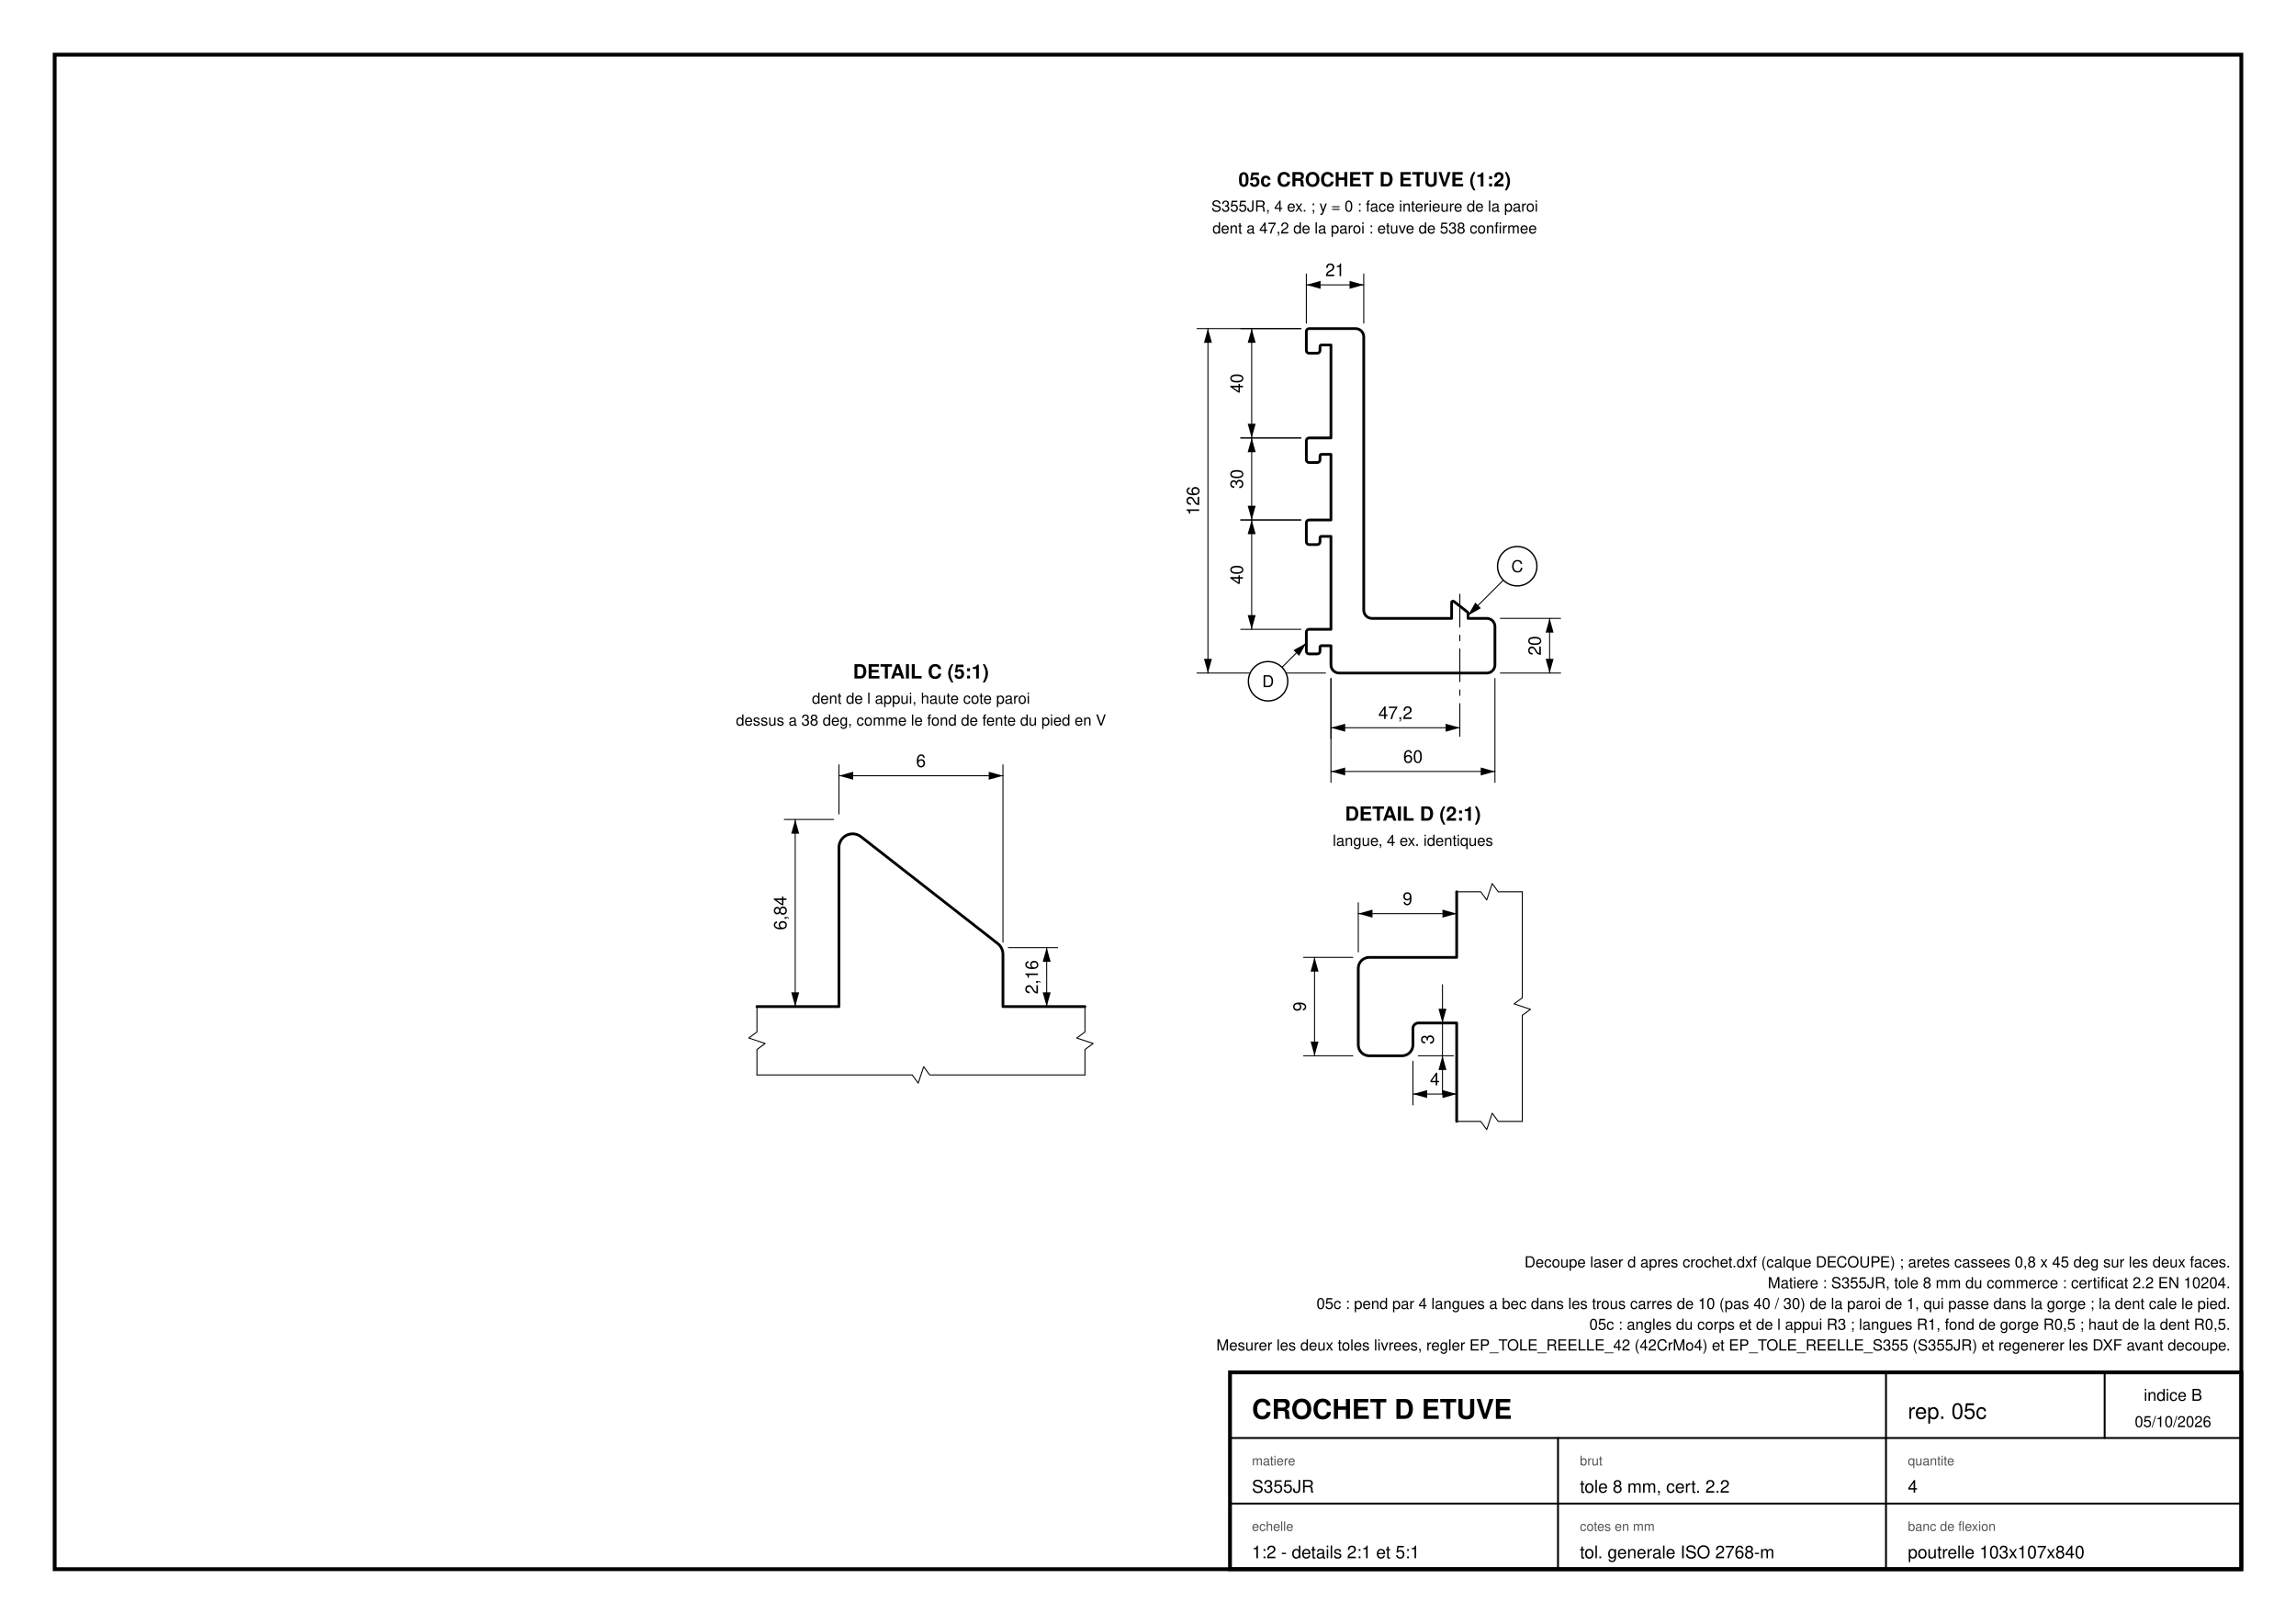
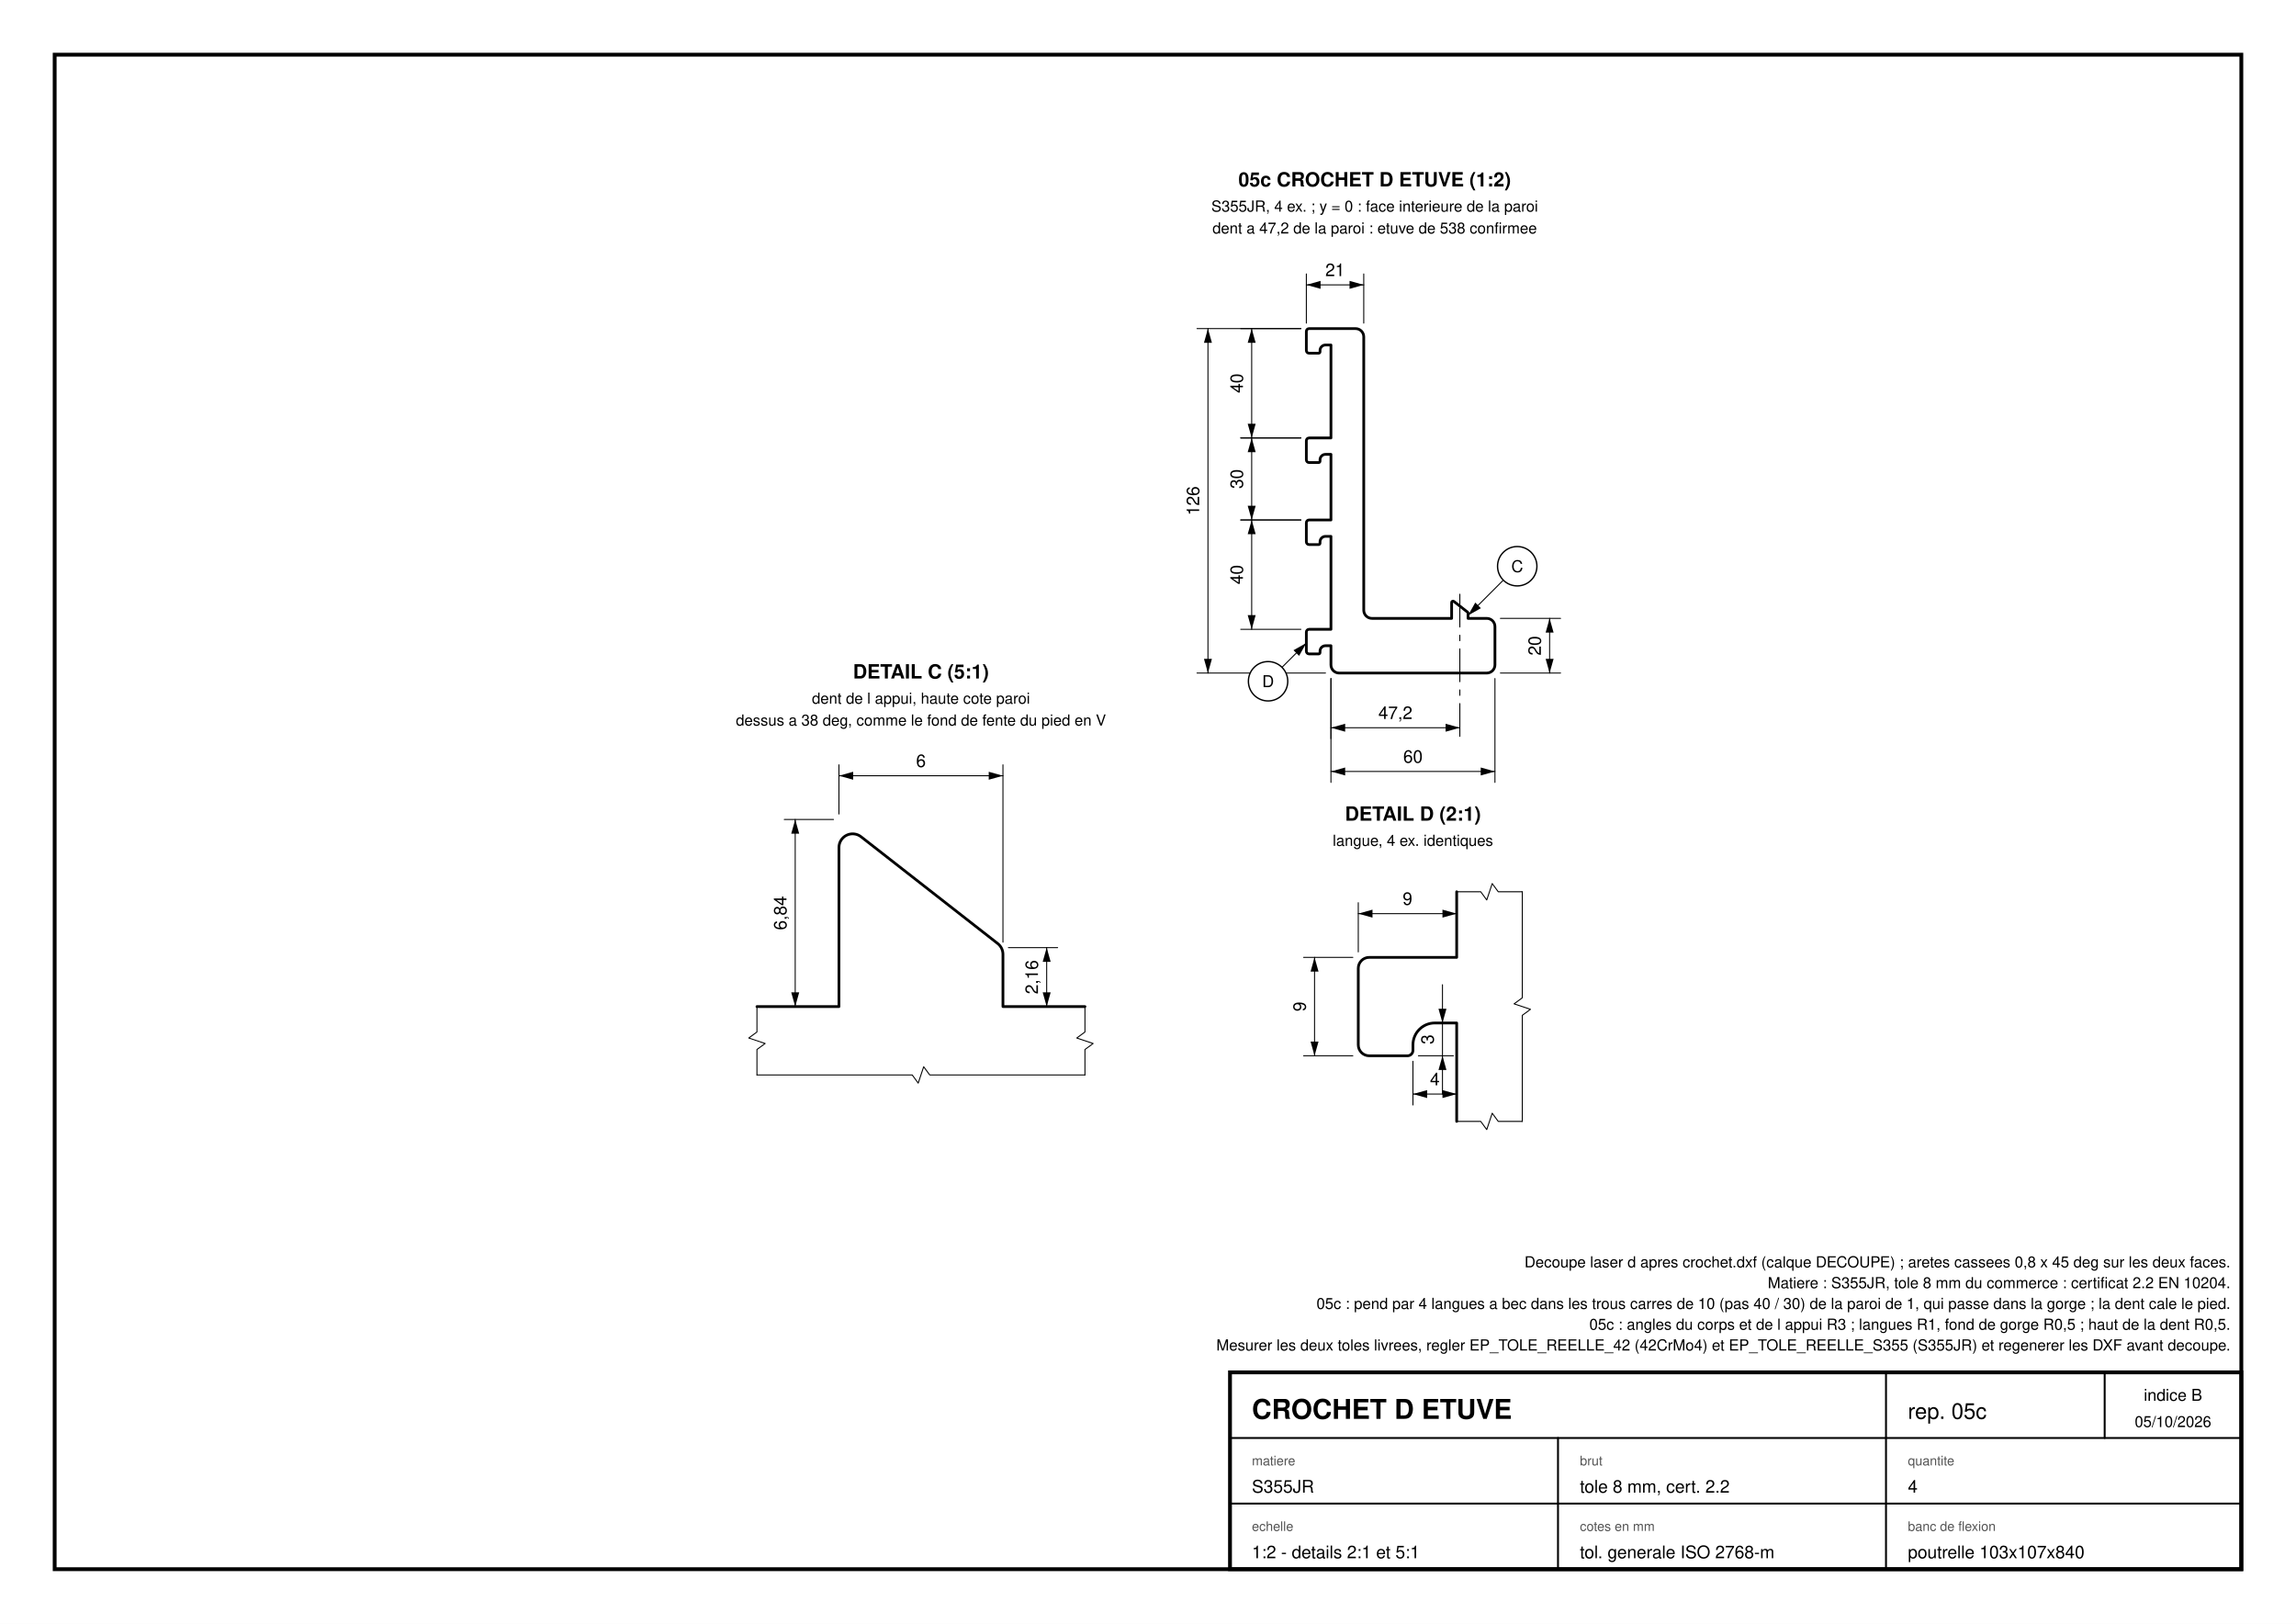
<svg xmlns="http://www.w3.org/2000/svg" width="420mm" height="297mm" viewBox="0 0 420 297">
  <rect width="420" height="297" fill="#fff" />
  <rect x="10.000" y="10.000" width="400.000" height="277.000" fill="none" stroke="#000" stroke-width="0.700" />
  <rect x="225.000" y="251.000" width="185.000" height="36.000" fill="none" stroke="#000" stroke-width="0.700" />
  <line x1="225.000" y1="263.000" x2="410.000" y2="263.000" stroke="#000" stroke-width="0.350" stroke-linecap="round" />
  <line x1="225.000" y1="275.000" x2="410.000" y2="275.000" stroke="#000" stroke-width="0.350" stroke-linecap="round" />
  <line x1="345.000" y1="251.000" x2="345.000" y2="263.000" stroke="#000" stroke-width="0.350" stroke-linecap="round" />
  <line x1="285.000" y1="263.000" x2="285.000" y2="287.000" stroke="#000" stroke-width="0.350" stroke-linecap="round" />
  <line x1="345.000" y1="263.000" x2="345.000" y2="287.000" stroke="#000" stroke-width="0.350" stroke-linecap="round" />
  <text x="229.000" y="259.500" font-family="Helvetica,Arial,sans-serif" font-size="5.00" fill="#000" text-anchor="start" font-weight="bold">CROCHET D ETUVE</text>
  <line x1="385.000" y1="251.000" x2="385.000" y2="263.000" stroke="#000" stroke-width="0.350" stroke-linecap="round" />
  <text x="397.500" y="256.200" font-family="Helvetica,Arial,sans-serif" font-size="3.00" fill="#000" text-anchor="middle" font-weight="normal">indice B</text>
  <text x="397.500" y="261.000" font-family="Helvetica,Arial,sans-serif" font-size="2.80" fill="#000" text-anchor="middle" font-weight="normal">05/10/2026</text>
  <text x="349.000" y="259.500" font-family="Helvetica,Arial,sans-serif" font-size="4.00" fill="#000" text-anchor="start" font-weight="normal">rep. 05c</text>
  <text x="229.000" y="268.000" font-family="Helvetica,Arial,sans-serif" font-size="2.40" fill="#555" text-anchor="start" font-weight="normal">matiere</text>
  <text x="229.000" y="273.000" font-family="Helvetica,Arial,sans-serif" font-size="3.20" fill="#000" text-anchor="start" font-weight="normal">S355JR</text>
  <text x="289.000" y="268.000" font-family="Helvetica,Arial,sans-serif" font-size="2.40" fill="#555" text-anchor="start" font-weight="normal">brut</text>
  <text x="289.000" y="273.000" font-family="Helvetica,Arial,sans-serif" font-size="3.20" fill="#000" text-anchor="start" font-weight="normal">tole 8 mm, cert. 2.2</text>
  <text x="349.000" y="268.000" font-family="Helvetica,Arial,sans-serif" font-size="2.40" fill="#555" text-anchor="start" font-weight="normal">quantite</text>
  <text x="349.000" y="273.000" font-family="Helvetica,Arial,sans-serif" font-size="3.20" fill="#000" text-anchor="start" font-weight="normal">4</text>
  <text x="229.000" y="280.000" font-family="Helvetica,Arial,sans-serif" font-size="2.40" fill="#555" text-anchor="start" font-weight="normal">echelle</text>
  <text x="229.000" y="285.000" font-family="Helvetica,Arial,sans-serif" font-size="3.20" fill="#000" text-anchor="start" font-weight="normal">1:2  -  details 2:1 et 5:1</text>
  <text x="289.000" y="280.000" font-family="Helvetica,Arial,sans-serif" font-size="2.40" fill="#555" text-anchor="start" font-weight="normal">cotes en mm</text>
  <text x="289.000" y="285.000" font-family="Helvetica,Arial,sans-serif" font-size="3.20" fill="#000" text-anchor="start" font-weight="normal">tol. generale ISO 2768-m</text>
  <text x="349.000" y="280.000" font-family="Helvetica,Arial,sans-serif" font-size="2.40" fill="#555" text-anchor="start" font-weight="normal">banc de flexion</text>
  <text x="349.000" y="285.000" font-family="Helvetica,Arial,sans-serif" font-size="3.20" fill="#000" text-anchor="start" font-weight="normal">poutrelle 103x107x840</text>
  <text x="408.000" y="247.000" font-family="Helvetica,Arial,sans-serif" font-size="2.80" fill="#000" text-anchor="end" font-weight="normal">Mesurer les deux toles livrees, regler EP_TOLE_REELLE_42 (42CrMo4) et EP_TOLE_REELLE_S355 (S355JR) et regenerer les DXF avant decoupe.</text>
  <text x="408.000" y="243.200" font-family="Helvetica,Arial,sans-serif" font-size="2.80" fill="#000" text-anchor="end" font-weight="normal">05c : angles du corps et de l appui R3 ; langues R1, fond de gorge R0,5 ; haut de la dent R0,5.</text>
  <text x="408.000" y="239.400" font-family="Helvetica,Arial,sans-serif" font-size="2.80" fill="#000" text-anchor="end" font-weight="normal">05c : pend par 4 langues a bec dans les trous carres de 10 (pas 40 / 30) de la paroi de 1, qui passe dans la gorge ; la dent cale le pied.</text>
  <text x="408.000" y="235.600" font-family="Helvetica,Arial,sans-serif" font-size="2.80" fill="#000" text-anchor="end" font-weight="normal">Matiere : S355JR, tole 8 mm du commerce : certificat 2.2 EN 10204.</text>
  <text x="408.000" y="231.800" font-family="Helvetica,Arial,sans-serif" font-size="2.80" fill="#000" text-anchor="end" font-weight="normal">Decoupe laser d apres crochet.dxf (calque DECOUPE) ; aretes cassees 0,8 x 45 deg sur les deux faces.</text>
  <text x="251.466" y="34.100" font-family="Helvetica,Arial,sans-serif" font-size="3.60" fill="#000" text-anchor="middle" font-weight="bold">05c  CROCHET D ETUVE  (1:2)</text>
  <text x="251.466" y="38.700" font-family="Helvetica,Arial,sans-serif" font-size="2.80" fill="#000" text-anchor="middle" font-weight="normal">S355JR, 4 ex. ; y = 0 : face interieure de la paroi</text>
  <text x="251.466" y="42.700" font-family="Helvetica,Arial,sans-serif" font-size="2.80" fill="#000" text-anchor="middle" font-weight="normal">dent a 47,2 de la paroi : etuve de 538 confirmee</text>
-   <path d="M 243.466 118.1 L 243.466 121.6 A 1.5 1.5 0 0 0 244.966 123.1 L 271.966 123.1 A 1.5 1.5 0 0 0 273.466 121.6 L 273.466 114.6 A 1.5 1.5 0 0 0 271.966 113.1 L 268.543 113.1 L 268.543 112.144 A 0.25 0.25 0 0 0 268.446 111.947 L 265.946 109.994 A 0.25 0.25 0 0 0 265.543 110.191 L 265.543 113.1 L 250.966 113.1 A 1.5 1.5 0 0 1 249.466 111.6 L 249.466 61.6 A 1.5 1.5 0 0 0 247.966 60.1 L 239.466 60.1 A 0.5 0.5 0 0 0 238.966 60.6 L 238.966 64.1 A 0.5 0.5 0 0 0 239.466 64.6 L 240.966 64.6 A 0.5 0.5 0 0 0 241.466 64.1 L 241.466 63.35 A 0.25 0.25 0 0 1 241.716 63.1 L 243.466 63.1 L 243.466 80.1 L 239.466 80.1 A 0.5 0.5 0 0 0 238.966 80.6 L 238.966 84.1 A 0.5 0.5 0 0 0 239.466 84.6 L 240.966 84.6 A 0.5 0.5 0 0 0 241.466 84.1 L 241.466 83.35 A 0.25 0.25 0 0 1 241.716 83.1 L 243.466 83.1 L 243.466 95.1 L 239.466 95.1 A 0.5 0.5 0 0 0 238.966 95.6 L 238.966 99.1 A 0.5 0.5 0 0 0 239.466 99.6 L 240.966 99.6 A 0.5 0.5 0 0 0 241.466 99.1 L 241.466 98.35 A 0.25 0.25 0 0 1 241.716 98.1 L 243.466 98.1 L 243.466 115.1 L 239.466 115.1 A 0.5 0.5 0 0 0 238.966 115.6 L 238.966 119.1 A 0.5 0.5 0 0 0 239.466 119.6 L 240.966 119.6 A 0.5 0.5 0 0 0 241.466 119.1 L 241.466 118.35 A 0.25 0.25 0 0 1 241.716 118.1 L 243.466 118.1 Z" fill="none" stroke="#000" stroke-width="0.500" stroke-linecap="round" stroke-linejoin="round" />
+   <path d="M 243.466 118.1 L 243.466 121.6 A 1.5 1.5 0 0 0 244.966 123.1 L 271.966 123.1 A 1.5 1.5 0 0 0 273.466 121.6 L 273.466 114.6 A 1.5 1.5 0 0 0 271.966 113.1 L 268.543 113.1 L 268.543 112.144 A 0.25 0.25 0 0 0 268.446 111.947 L 265.946 109.994 A 0.25 0.25 0 0 0 265.543 110.191 L 265.543 113.1 L 250.966 113.1 A 1.5 1.5 0 0 1 249.466 111.6 L 249.466 61.6 A 1.5 1.5 0 0 0 247.966 60.1 L 239.466 60.1 A 0.5 0.5 0 0 0 238.966 60.6 L 238.966 64.1 A 0.5 0.5 0 0 0 239.466 64.6 L 241.216 64.6 A 0.25 0.25 0 0 0 241.466 64.35 L 241.466 64.1 A 1 1 0 0 1 242.466 63.1 L 243.466 63.1 L 243.466 80.1 L 239.466 80.1 A 0.5 0.5 0 0 0 238.966 80.6 L 238.966 84.1 A 0.5 0.5 0 0 0 239.466 84.6 L 241.216 84.6 A 0.25 0.25 0 0 0 241.466 84.35 L 241.466 84.1 A 1 1 0 0 1 242.466 83.1 L 243.466 83.1 L 243.466 95.1 L 239.466 95.1 A 0.5 0.5 0 0 0 238.966 95.6 L 238.966 99.1 A 0.5 0.5 0 0 0 239.466 99.6 L 241.216 99.6 A 0.25 0.25 0 0 0 241.466 99.35 L 241.466 99.1 A 1 1 0 0 1 242.466 98.1 L 243.466 98.1 L 243.466 115.1 L 239.466 115.1 A 0.5 0.5 0 0 0 238.966 115.6 L 238.966 119.1 A 0.5 0.5 0 0 0 239.466 119.6 L 241.216 119.6 A 0.25 0.25 0 0 0 241.466 119.35 L 241.466 119.1 A 1 1 0 0 1 242.466 118.1 L 243.466 118.1 Z" fill="none" stroke="#000" stroke-width="0.500" stroke-linecap="round" stroke-linejoin="round" />
  <line x1="238.966" y1="59.100" x2="238.966" y2="50.100" stroke="#000" stroke-width="0.180" stroke-linecap="round" />
  <line x1="249.466" y1="59.100" x2="249.466" y2="50.100" stroke="#000" stroke-width="0.180" stroke-linecap="round" />
  <line x1="238.966" y1="52.100" x2="249.466" y2="52.100" stroke="#000" stroke-width="0.180" stroke-linecap="round" />
  <path d="M 238.966 52.1 L 241.566 52.828 L 241.566 51.372 Z" fill="#000" />
  <path d="M 249.466 52.1 L 246.866 51.372 L 246.866 52.828 Z" fill="#000" />
  <text x="244.216" y="50.500" font-family="Helvetica,Arial,sans-serif" font-size="3.20" fill="#000" text-anchor="middle" font-weight="normal">21</text>
  <line x1="237.966" y1="80.100" x2="226.966" y2="80.100" stroke="#000" stroke-width="0.180" stroke-linecap="round" />
  <line x1="237.966" y1="60.100" x2="226.966" y2="60.100" stroke="#000" stroke-width="0.180" stroke-linecap="round" />
  <line x1="228.966" y1="80.100" x2="228.966" y2="60.100" stroke="#000" stroke-width="0.180" stroke-linecap="round" />
  <path d="M 228.966 80.1 L 229.694 77.5 L 228.238 77.5 Z" fill="#000" />
  <path d="M 228.966 60.1 L 228.238 62.7 L 229.694 62.7 Z" fill="#000" />
  <text x="227.366" y="70.100" font-family="Helvetica,Arial,sans-serif" font-size="3.20" fill="#000" text-anchor="middle" font-weight="normal" transform="rotate(-90.00 227.366 70.100)">40</text>
  <line x1="237.966" y1="95.100" x2="226.966" y2="95.100" stroke="#000" stroke-width="0.180" stroke-linecap="round" />
  <line x1="237.966" y1="80.100" x2="226.966" y2="80.100" stroke="#000" stroke-width="0.180" stroke-linecap="round" />
  <line x1="228.966" y1="95.100" x2="228.966" y2="80.100" stroke="#000" stroke-width="0.180" stroke-linecap="round" />
  <path d="M 228.966 95.1 L 229.694 92.5 L 228.238 92.5 Z" fill="#000" />
  <path d="M 228.966 80.1 L 228.238 82.7 L 229.694 82.7 Z" fill="#000" />
  <text x="227.366" y="87.600" font-family="Helvetica,Arial,sans-serif" font-size="3.20" fill="#000" text-anchor="middle" font-weight="normal" transform="rotate(-90.00 227.366 87.600)">30</text>
  <line x1="237.966" y1="115.100" x2="226.966" y2="115.100" stroke="#000" stroke-width="0.180" stroke-linecap="round" />
  <line x1="237.966" y1="95.100" x2="226.966" y2="95.100" stroke="#000" stroke-width="0.180" stroke-linecap="round" />
  <line x1="228.966" y1="115.100" x2="228.966" y2="95.100" stroke="#000" stroke-width="0.180" stroke-linecap="round" />
  <path d="M 228.966 115.1 L 229.694 112.5 L 228.238 112.5 Z" fill="#000" />
  <path d="M 228.966 95.1 L 228.238 97.7 L 229.694 97.7 Z" fill="#000" />
  <text x="227.366" y="105.100" font-family="Helvetica,Arial,sans-serif" font-size="3.20" fill="#000" text-anchor="middle" font-weight="normal" transform="rotate(-90.00 227.366 105.100)">40</text>
  <line x1="242.466" y1="123.100" x2="218.966" y2="123.100" stroke="#000" stroke-width="0.180" stroke-linecap="round" />
  <line x1="237.966" y1="60.100" x2="218.966" y2="60.100" stroke="#000" stroke-width="0.180" stroke-linecap="round" />
  <line x1="220.966" y1="123.100" x2="220.966" y2="60.100" stroke="#000" stroke-width="0.180" stroke-linecap="round" />
  <path d="M 220.966 123.1 L 221.694 120.5 L 220.238 120.5 Z" fill="#000" />
  <path d="M 220.966 60.1 L 220.238 62.7 L 221.694 62.7 Z" fill="#000" />
  <text x="219.366" y="91.600" font-family="Helvetica,Arial,sans-serif" font-size="3.20" fill="#000" text-anchor="middle" font-weight="normal" transform="rotate(-90.00 219.366 91.600)">126</text>
  <line x1="274.466" y1="123.100" x2="285.466" y2="123.100" stroke="#000" stroke-width="0.180" stroke-linecap="round" />
  <line x1="274.466" y1="113.100" x2="285.466" y2="113.100" stroke="#000" stroke-width="0.180" stroke-linecap="round" />
  <line x1="283.466" y1="123.100" x2="283.466" y2="113.100" stroke="#000" stroke-width="0.180" stroke-linecap="round" />
  <path d="M 283.466 123.1 L 284.194 120.5 L 282.738 120.5 Z" fill="#000" />
  <path d="M 283.466 113.1 L 282.738 115.7 L 284.194 115.7 Z" fill="#000" />
  <text x="281.866" y="118.100" font-family="Helvetica,Arial,sans-serif" font-size="3.20" fill="#000" text-anchor="middle" font-weight="normal" transform="rotate(-90.00 281.866 118.100)">20</text>
  <line x1="267.043" y1="108.678" x2="267.043" y2="135.100" stroke="#000" stroke-width="0.180" stroke-linecap="round" stroke-dasharray="6 1.5 1 1.5" />
  <line x1="243.466" y1="124.100" x2="243.466" y2="135.100" stroke="#000" stroke-width="0.180" stroke-linecap="round" />
  <line x1="243.466" y1="133.100" x2="267.043" y2="133.100" stroke="#000" stroke-width="0.180" stroke-linecap="round" />
  <path d="M 243.466 133.1 L 246.066 133.828 L 246.066 132.372 Z" fill="#000" />
  <path d="M 267.043 133.1 L 264.443 132.372 L 264.443 133.828 Z" fill="#000" />
  <text x="255.254" y="131.500" font-family="Helvetica,Arial,sans-serif" font-size="3.20" fill="#000" text-anchor="middle" font-weight="normal">47,2</text>
  <line x1="243.466" y1="124.100" x2="243.466" y2="143.100" stroke="#000" stroke-width="0.180" stroke-linecap="round" />
  <line x1="273.466" y1="124.100" x2="273.466" y2="143.100" stroke="#000" stroke-width="0.180" stroke-linecap="round" />
  <line x1="243.466" y1="141.100" x2="273.466" y2="141.100" stroke="#000" stroke-width="0.180" stroke-linecap="round" />
  <path d="M 243.466 141.1 L 246.066 141.828 L 246.066 140.372 Z" fill="#000" />
  <path d="M 273.466 141.1 L 270.866 140.372 L 270.866 141.828 Z" fill="#000" />
  <text x="258.466" y="139.500" font-family="Helvetica,Arial,sans-serif" font-size="3.20" fill="#000" text-anchor="middle" font-weight="normal">60</text>
  <line x1="238.966" y1="117.600" x2="234.512" y2="122.054" stroke="#000" stroke-width="0.180" stroke-linecap="round" />
  <path d="M 238.966 117.6 L 236.613 118.924 L 237.642 119.953 Z" fill="#000" />
  <circle cx="231.966" cy="124.600" r="3.600" fill="#fff" stroke="#000" stroke-width="0.25" />
  <text x="231.966" y="125.680" font-family="Helvetica,Arial,sans-serif" font-size="3.00" fill="#000" text-anchor="middle" font-weight="normal">D</text>
  <line x1="268.543" y1="112.561" x2="274.997" y2="106.107" stroke="#000" stroke-width="0.180" stroke-linecap="round" />
  <path d="M 268.543 112.561 L 270.896 111.237 L 269.866 110.208 Z" fill="#000" />
  <circle cx="277.543" cy="103.561" r="3.600" fill="#fff" stroke="#000" stroke-width="0.25" />
  <text x="277.543" y="104.641" font-family="Helvetica,Arial,sans-serif" font-size="3.00" fill="#000" text-anchor="middle" font-weight="normal">C</text>
  <text x="258.466" y="150.100" font-family="Helvetica,Arial,sans-serif" font-size="3.60" fill="#000" text-anchor="middle" font-weight="bold">DETAIL D  (2:1)</text>
  <text x="258.466" y="154.700" font-family="Helvetica,Arial,sans-serif" font-size="2.80" fill="#000" text-anchor="middle" font-weight="normal">langue, 4 ex. identiques</text>
-   <path d="M 266.466 163.1 L 266.466 175.1 L 250.466 175.1 A 2 2 0 0 0 248.466 177.1 L 248.466 191.1 A 2 2 0 0 0 250.466 193.1 L 256.466 193.1 A 2 2 0 0 0 258.466 191.1 L 258.466 188.1 A 1 1 0 0 1 259.466 187.1 L 266.466 187.1 L 266.466 205.1" fill="none" stroke="#000" stroke-width="0.500" stroke-linecap="round" stroke-linejoin="round" />
+   <path d="M 266.466 163.1 L 266.466 175.1 L 250.466 175.1 A 2 2 0 0 0 248.466 177.1 L 248.466 191.1 A 2 2 0 0 0 250.466 193.1 L 257.466 193.1 A 1 1 0 0 0 258.466 192.1 L 258.466 191.1 A 4 4 0 0 1 262.466 187.1 L 266.466 187.1 L 266.466 205.1" fill="none" stroke="#000" stroke-width="0.500" stroke-linecap="round" stroke-linejoin="round" />
  <path d="M 266.466 163.1 L 270.866 163.1 L 271.966 164.6 L 272.966 161.6 L 274.066 163.1 L 278.466 163.1" fill="none" stroke="#000" stroke-width="0.180" stroke-linecap="round" stroke-linejoin="round" />
  <path d="M 278.466 205.1 L 278.466 185.7 L 279.966 184.6 L 276.966 183.6 L 278.466 182.5 L 278.466 163.1" fill="none" stroke="#000" stroke-width="0.180" stroke-linecap="round" stroke-linejoin="round" />
  <path d="M 266.466 205.1 L 270.866 205.1 L 271.966 206.6 L 272.966 203.6 L 274.066 205.1 L 278.466 205.1" fill="none" stroke="#000" stroke-width="0.180" stroke-linecap="round" stroke-linejoin="round" />
  <line x1="248.466" y1="174.100" x2="248.466" y2="165.100" stroke="#000" stroke-width="0.180" stroke-linecap="round" />
  <line x1="248.466" y1="167.100" x2="266.466" y2="167.100" stroke="#000" stroke-width="0.180" stroke-linecap="round" />
  <path d="M 248.466 167.1 L 251.066 167.828 L 251.066 166.372 Z" fill="#000" />
  <path d="M 266.466 167.1 L 263.866 166.372 L 263.866 167.828 Z" fill="#000" />
  <text x="257.466" y="165.500" font-family="Helvetica,Arial,sans-serif" font-size="3.20" fill="#000" text-anchor="middle" font-weight="normal">9</text>
  <line x1="247.466" y1="193.100" x2="238.466" y2="193.100" stroke="#000" stroke-width="0.180" stroke-linecap="round" />
  <line x1="247.466" y1="175.100" x2="238.466" y2="175.100" stroke="#000" stroke-width="0.180" stroke-linecap="round" />
  <line x1="240.466" y1="193.100" x2="240.466" y2="175.100" stroke="#000" stroke-width="0.180" stroke-linecap="round" />
  <path d="M 240.466 193.1 L 241.194 190.5 L 239.738 190.5 Z" fill="#000" />
  <path d="M 240.466 175.1 L 239.738 177.7 L 241.194 177.7 Z" fill="#000" />
  <text x="238.866" y="184.100" font-family="Helvetica,Arial,sans-serif" font-size="3.20" fill="#000" text-anchor="middle" font-weight="normal" transform="rotate(-90.00 238.866 184.100)">9</text>
  <line x1="259.466" y1="193.100" x2="265.866" y2="193.100" stroke="#000" stroke-width="0.180" stroke-linecap="round" />
  <line x1="263.866" y1="200.100" x2="263.866" y2="180.100" stroke="#000" stroke-width="0.180" stroke-linecap="round" />
  <path d="M 263.866 193.1 L 263.138 195.7 L 264.594 195.7 Z" fill="#000" />
  <path d="M 263.866 187.1 L 264.594 184.5 L 263.138 184.5 Z" fill="#000" />
  <text x="262.266" y="190.100" font-family="Helvetica,Arial,sans-serif" font-size="3.20" fill="#000" text-anchor="middle" font-weight="normal" transform="rotate(-90.00 262.266 190.100)">3</text>
  <line x1="258.466" y1="194.100" x2="258.466" y2="202.100" stroke="#000" stroke-width="0.180" stroke-linecap="round" />
  <line x1="258.466" y1="200.100" x2="266.466" y2="200.100" stroke="#000" stroke-width="0.180" stroke-linecap="round" />
  <path d="M 258.466 200.1 L 261.066 200.828 L 261.066 199.372 Z" fill="#000" />
  <path d="M 266.466 200.1 L 263.866 199.372 L 263.866 200.828 Z" fill="#000" />
  <text x="262.466" y="198.500" font-family="Helvetica,Arial,sans-serif" font-size="3.20" fill="#000" text-anchor="middle" font-weight="normal">4</text>
  <text x="168.466" y="124.100" font-family="Helvetica,Arial,sans-serif" font-size="3.60" fill="#000" text-anchor="middle" font-weight="bold">DETAIL C  (5:1)</text>
  <text x="168.466" y="128.700" font-family="Helvetica,Arial,sans-serif" font-size="2.80" fill="#000" text-anchor="middle" font-weight="normal">dent de l appui, haute cote paroi</text>
  <text x="168.466" y="132.700" font-family="Helvetica,Arial,sans-serif" font-size="2.80" fill="#000" text-anchor="middle" font-weight="normal">dessus a 38 deg, comme le fond de fente du pied en V</text>
  <path d="M 198.466 184.1 L 183.466 184.1 L 183.466 174.539 A 2.5 2.5 0 0 0 182.505 172.569 L 157.505 153.036 A 2.5 2.5 0 0 0 153.466 155.006 L 153.466 184.1 L 138.466 184.1" fill="none" stroke="#000" stroke-width="0.500" stroke-linecap="round" stroke-linejoin="round" />
  <path d="M 138.466 196.6 L 138.466 191.95 L 139.966 190.85 L 136.966 189.85 L 138.466 188.75 L 138.466 184.1" fill="none" stroke="#000" stroke-width="0.180" stroke-linecap="round" stroke-linejoin="round" />
  <path d="M 198.466 196.6 L 198.466 191.95 L 199.966 190.85 L 196.966 189.85 L 198.466 188.75 L 198.466 184.1" fill="none" stroke="#000" stroke-width="0.180" stroke-linecap="round" stroke-linejoin="round" />
  <path d="M 138.466 196.6 L 166.866 196.6 L 167.966 198.1 L 168.966 195.1 L 170.066 196.6 L 198.466 196.6" fill="none" stroke="#000" stroke-width="0.180" stroke-linecap="round" stroke-linejoin="round" />
  <line x1="153.466" y1="148.881" x2="153.466" y2="139.881" stroke="#000" stroke-width="0.180" stroke-linecap="round" />
  <line x1="183.466" y1="172.319" x2="183.466" y2="139.881" stroke="#000" stroke-width="0.180" stroke-linecap="round" />
  <line x1="153.466" y1="141.881" x2="183.466" y2="141.881" stroke="#000" stroke-width="0.180" stroke-linecap="round" />
  <path d="M 153.466 141.881 L 156.066 142.609 L 156.066 141.153 Z" fill="#000" />
  <path d="M 183.466 141.881 L 180.866 141.153 L 180.866 142.609 Z" fill="#000" />
  <text x="168.466" y="140.281" font-family="Helvetica,Arial,sans-serif" font-size="3.20" fill="#000" text-anchor="middle" font-weight="normal">6</text>
  <line x1="152.466" y1="149.881" x2="143.466" y2="149.881" stroke="#000" stroke-width="0.180" stroke-linecap="round" />
  <line x1="145.466" y1="184.100" x2="145.466" y2="149.881" stroke="#000" stroke-width="0.180" stroke-linecap="round" />
  <path d="M 145.466 184.1 L 146.194 181.5 L 144.738 181.5 Z" fill="#000" />
  <path d="M 145.466 149.881 L 144.738 152.481 L 146.194 152.481 Z" fill="#000" />
  <text x="143.866" y="166.990" font-family="Helvetica,Arial,sans-serif" font-size="3.20" fill="#000" text-anchor="middle" font-weight="normal" transform="rotate(-90.00 143.866 166.990)">6,84</text>
  <line x1="184.466" y1="173.319" x2="193.466" y2="173.319" stroke="#000" stroke-width="0.180" stroke-linecap="round" />
  <line x1="191.466" y1="184.100" x2="191.466" y2="173.319" stroke="#000" stroke-width="0.180" stroke-linecap="round" />
  <path d="M 191.466 184.1 L 192.194 181.5 L 190.738 181.5 Z" fill="#000" />
  <path d="M 191.466 173.319 L 190.738 175.919 L 192.194 175.919 Z" fill="#000" />
  <text x="189.866" y="178.710" font-family="Helvetica,Arial,sans-serif" font-size="3.20" fill="#000" text-anchor="middle" font-weight="normal" transform="rotate(-90.00 189.866 178.710)">2,16</text>
</svg>
